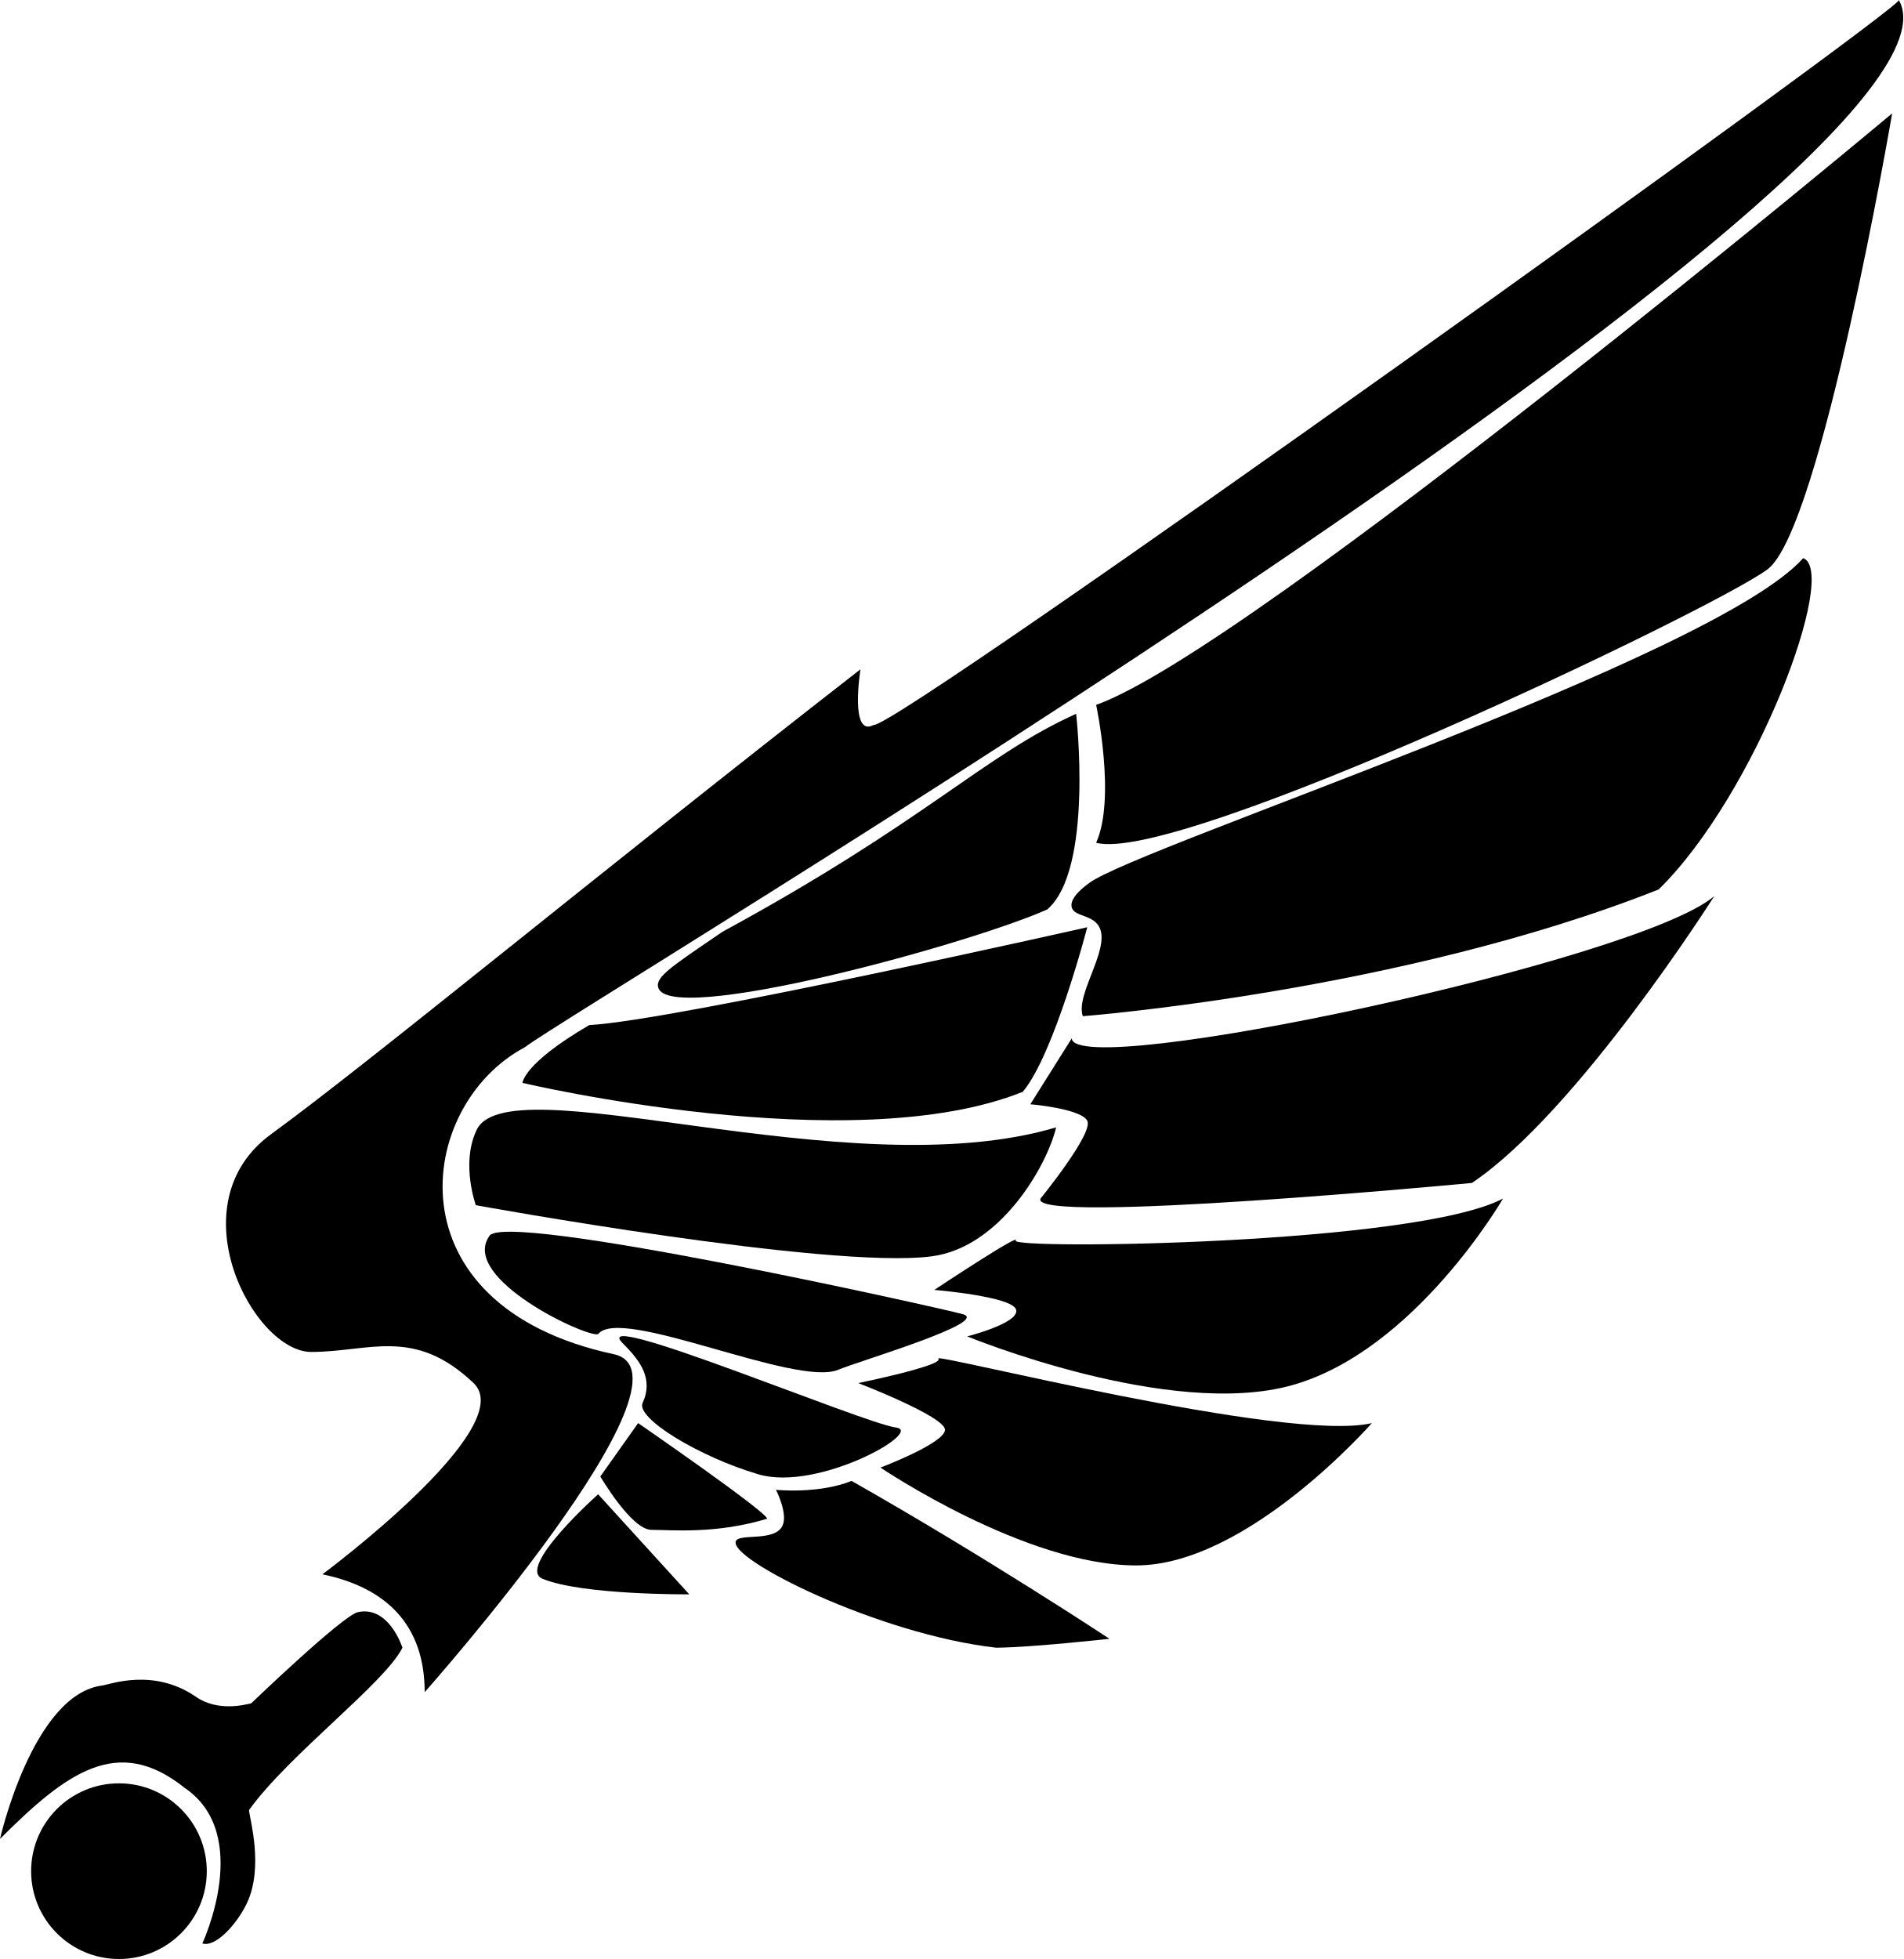
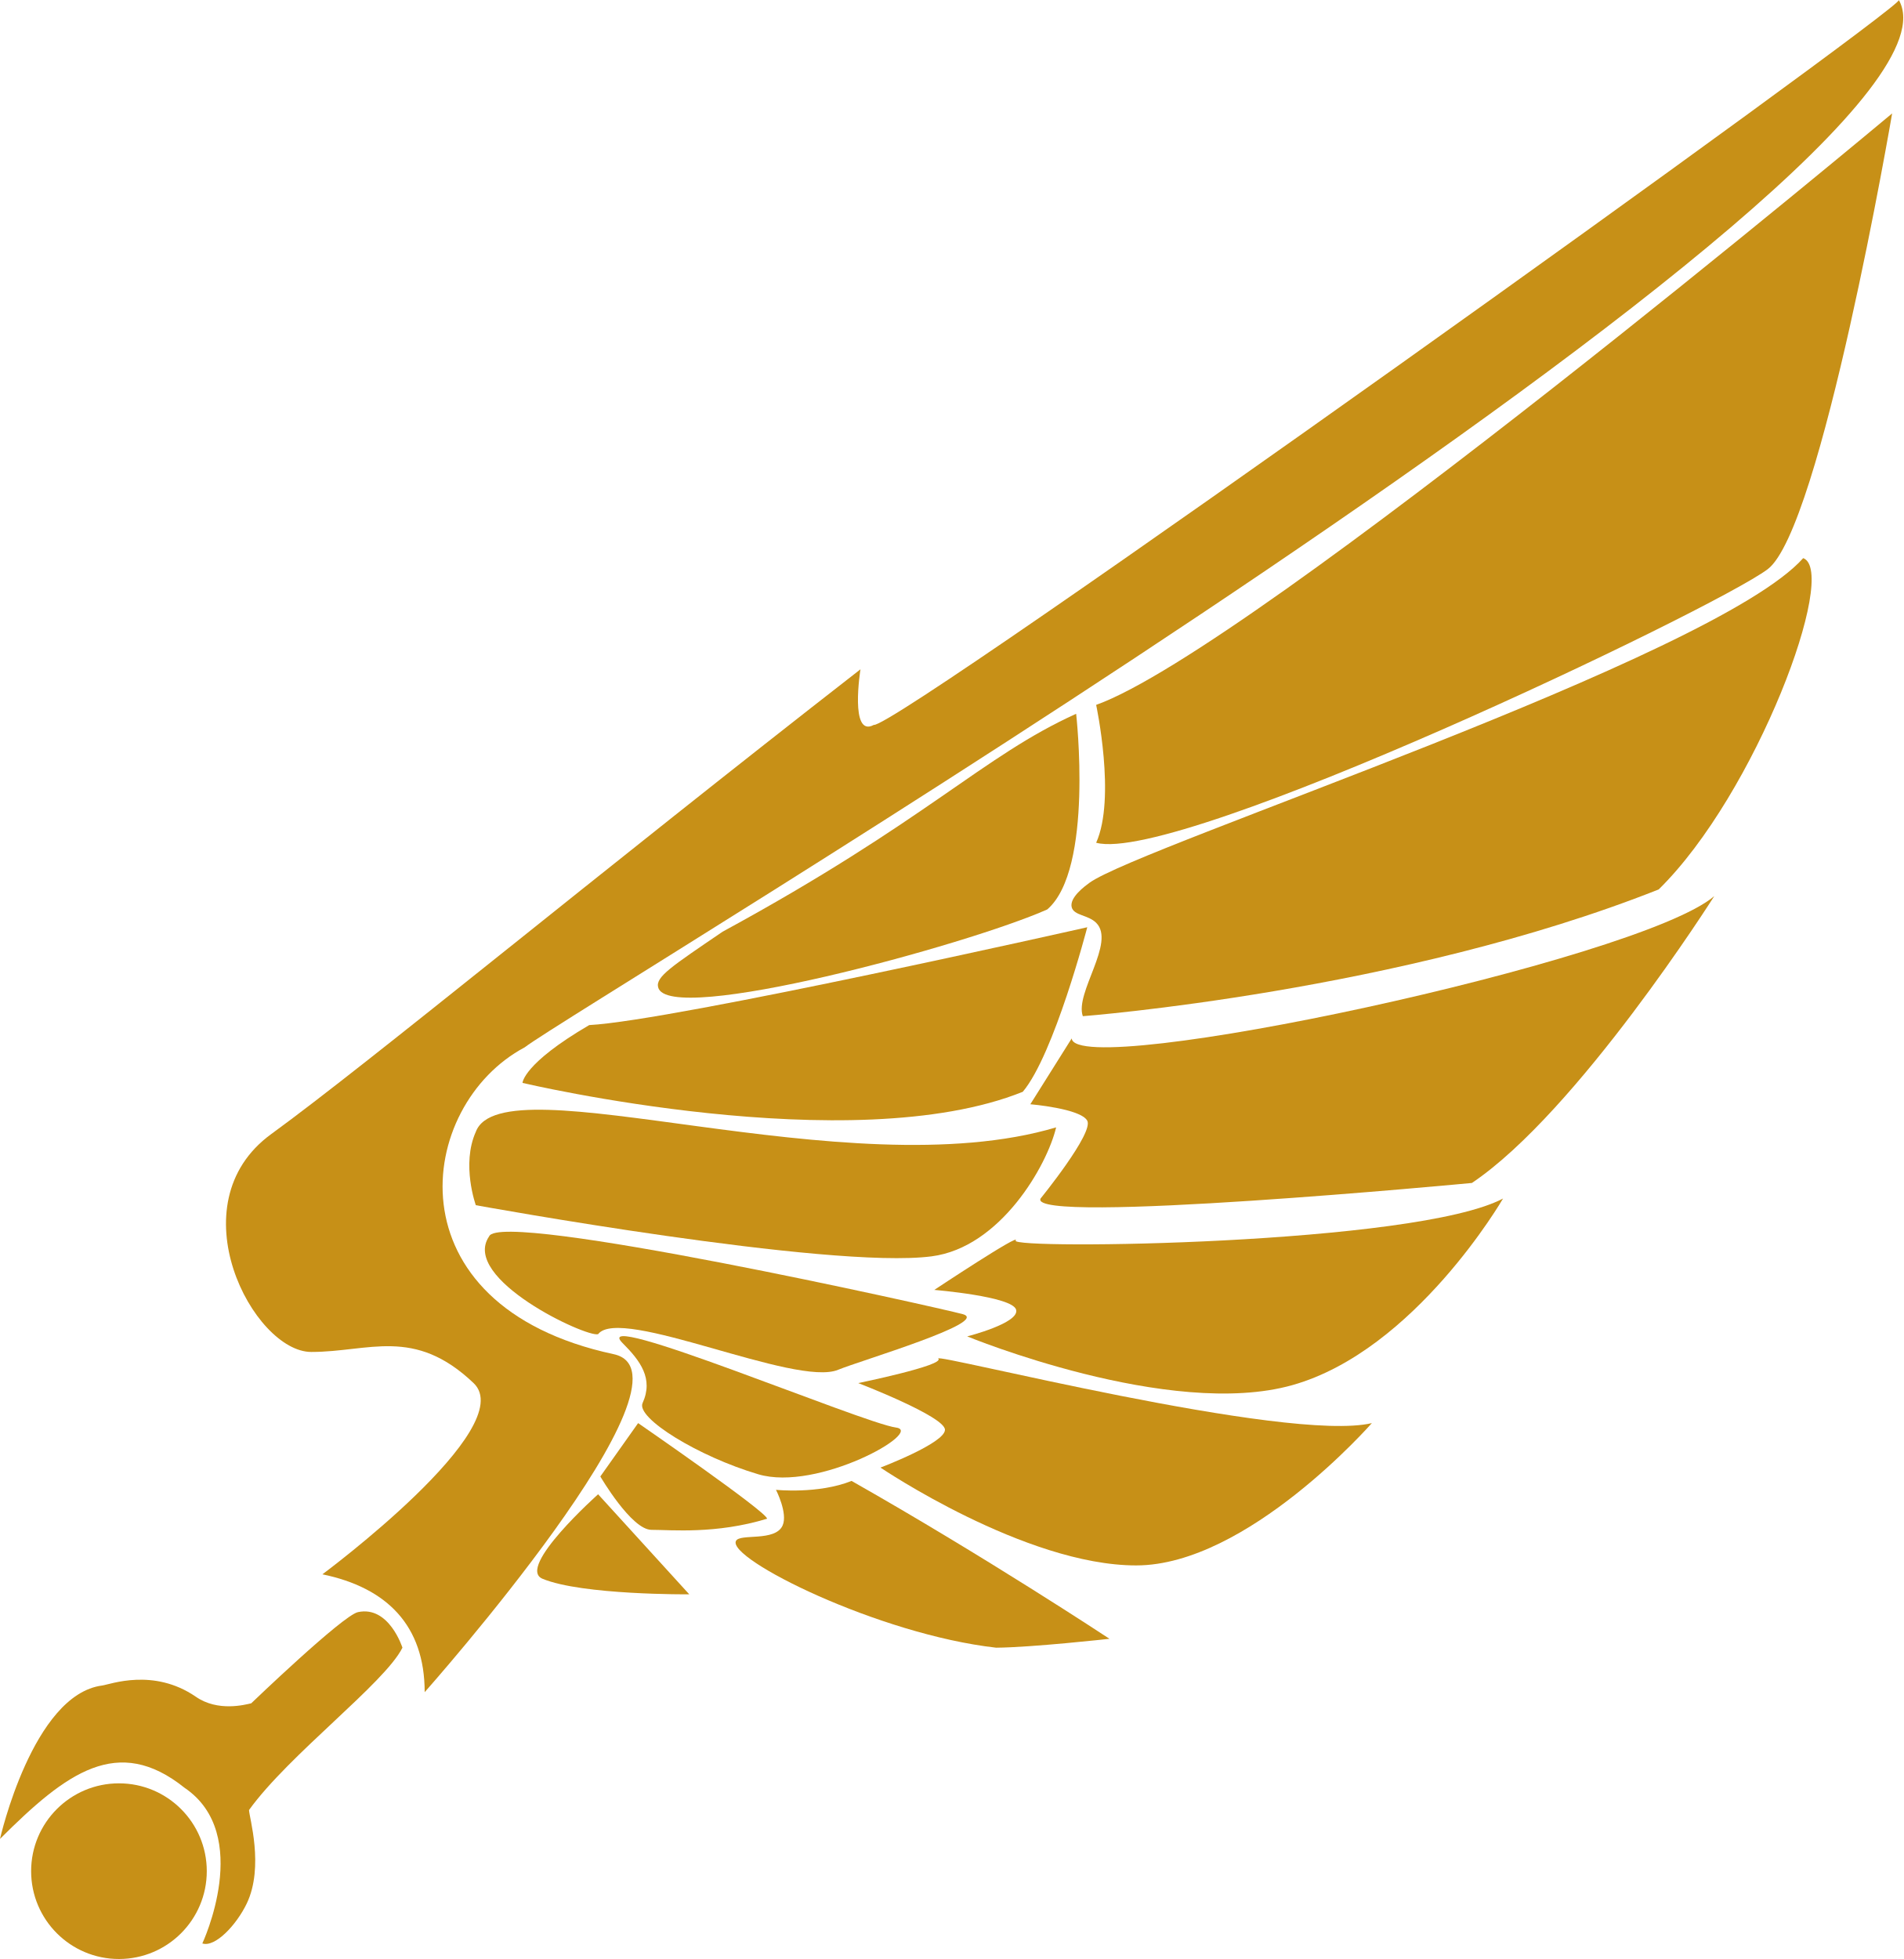
<svg xmlns="http://www.w3.org/2000/svg" version="1.1" id="Layer_3" x="0px" y="0px" viewBox="0 0 777.288 800" xml:space="preserve" width="777.288" height="800">
  <defs id="defs39" />
-   <g id="g34" transform="scale(0.908059)">
+   <g id="g34" transform="scale(0.908059)" fill="#C79017">
    <circle cx="53.5" cy="841.5" r="39.5" id="circle2" />
    <path d="m 161,725 c -6.9,1.5 -48,41 -48,41 -2.6,0.6 -15,4 -25,-3 -19,-13 -38.4,-5.5 -42,-5 -31.3,4 -46,69 -46,69 30,-30 53,-47 83,-23 31,21 8,70 8,70 5.7,1.9 15.3,-8.2 20,-18 7.9,-16.6 1,-39 1,-42 18,-25 61,-57 69,-73 0,0 -6,-19 -20,-16 z" id="path4" />
    <path d="M 276,609 C 174.4,587.2 187,497 236,471 259,453 896,74 854,0 c 4,2 -451,328 -461,326 -11,6 -6,-25 -6,-25 -117,91 -221,177 -265,209 -43.3,31.5 -8,98 18,98 26,0 46.2,-11.5 73,14 21,20 -68,86 -68,86 29,6 46,23 46,53 0,0 127,-143 85,-152 z" id="path6" />
    <path d="m 244,710 c 17.8,7.4 66,7 66,7 l -41,-45 c 0,0 -37,33 -25,38 z" id="path8" />
    <path d="m 270,664 c 0,0 14,24 23,24 9,0 29,2 52,-5 0,-3 -58,-43 -58,-43 z" id="path10" />
    <path d="m 403,642 c -15,-2 -139.2,-54.2 -123,-38 8,8 14,16 9,27 -3,6.7 25,24 52,32 26.8,8 74.9,-19.3 62,-21 z" id="path12" />
    <path d="m 433,591 c -11,-3 -208,-47 -213,-35 -13,19 43.8,45.6 49,44 10,-13 89,24 108,16 9.9,-4.1 68.8,-21.5 56,-25 z" id="path14" />
    <path d="m 475,507 c -94,28 -249,-30 -261,2 -6.6,14.7 0,33 0,33 0,0 159,29 205,23 31,-4 52,-41 56,-58 z" id="path16" />
    <path d="m 265,461 c -29.8,17.4 -30,26 -30,26 0,0 148,35 225,4 14.1,-16.7 29,-74 29,-74 0,0 -186,42 -224,44 z" id="path18" />
    <path d="m 484,321 c -42,19 -67,48 -159,98 -22.9,15.6 -30.2,20.3 -29,25 4.4,17.6 139,-19 175,-35 21,-18 13,-88 13,-88 z" id="path20" />
    <path d="m 349,670 c 0,0 5.4,10.5 3,16 -3.3,7.5 -19.3,3.5 -21,7 -4,8 64,42 117,48 15.9,-0.1 51,-4 51,-4 0,0 -56,-37 -116,-71 -15,6 -34,4 -34,4 z" id="path22" />
    <path d="m 422,611 c 3,3 -36,11 -36,11 0,0 39,15 39,21 0,6 -29,17 -29,17 0,0 65,44 115,44 50,0 106,-64 106,-64 -38,9 -198,-32 -195,-29 z" id="path24" />
    <path d="m 456.8,557.9 c 2.6,-3.8 -36.6,22.2 -36.6,22.2 0,0 35.2,2.9 36.8,8.9 1.7,6 -22,12 -22,12 0,0 91.1,37.5 146.3,21.9 C 636.5,607.3 676,539 676,539 636.6,559.9 454,562 456.8,557.9 Z" id="path26" />
    <path d="m 482,467 -18.6,29.6 c 0,0 22.6,1.9 25.6,7.4 3,5.5 -21,35 -21,35 -6,12 194,-7 194,-7 47.6,-32 109,-129 109,-129 -33.8,29 -287.2,83.1 -289,64 z" id="path28" />
    <path d="m 811,251 c -40,45 -298.3,129.5 -321,146 -1.9,1.4 -9.1,6.6 -8,11 1,3.8 7.4,3.4 11,7 8.9,8.8 -9.7,31.5 -6,42 0,0 143,-11 259,-57 43.9,-43.1 81,-143 65,-149 z" id="path30" />
    <path d="m 493,379 c 37,10 278,-105 302,-123 24,-18 56,-205 56,-205 0,0 -288,241 -358,266 0,0 9,42 0,62 z" id="path32" />
  </g>
</svg>
